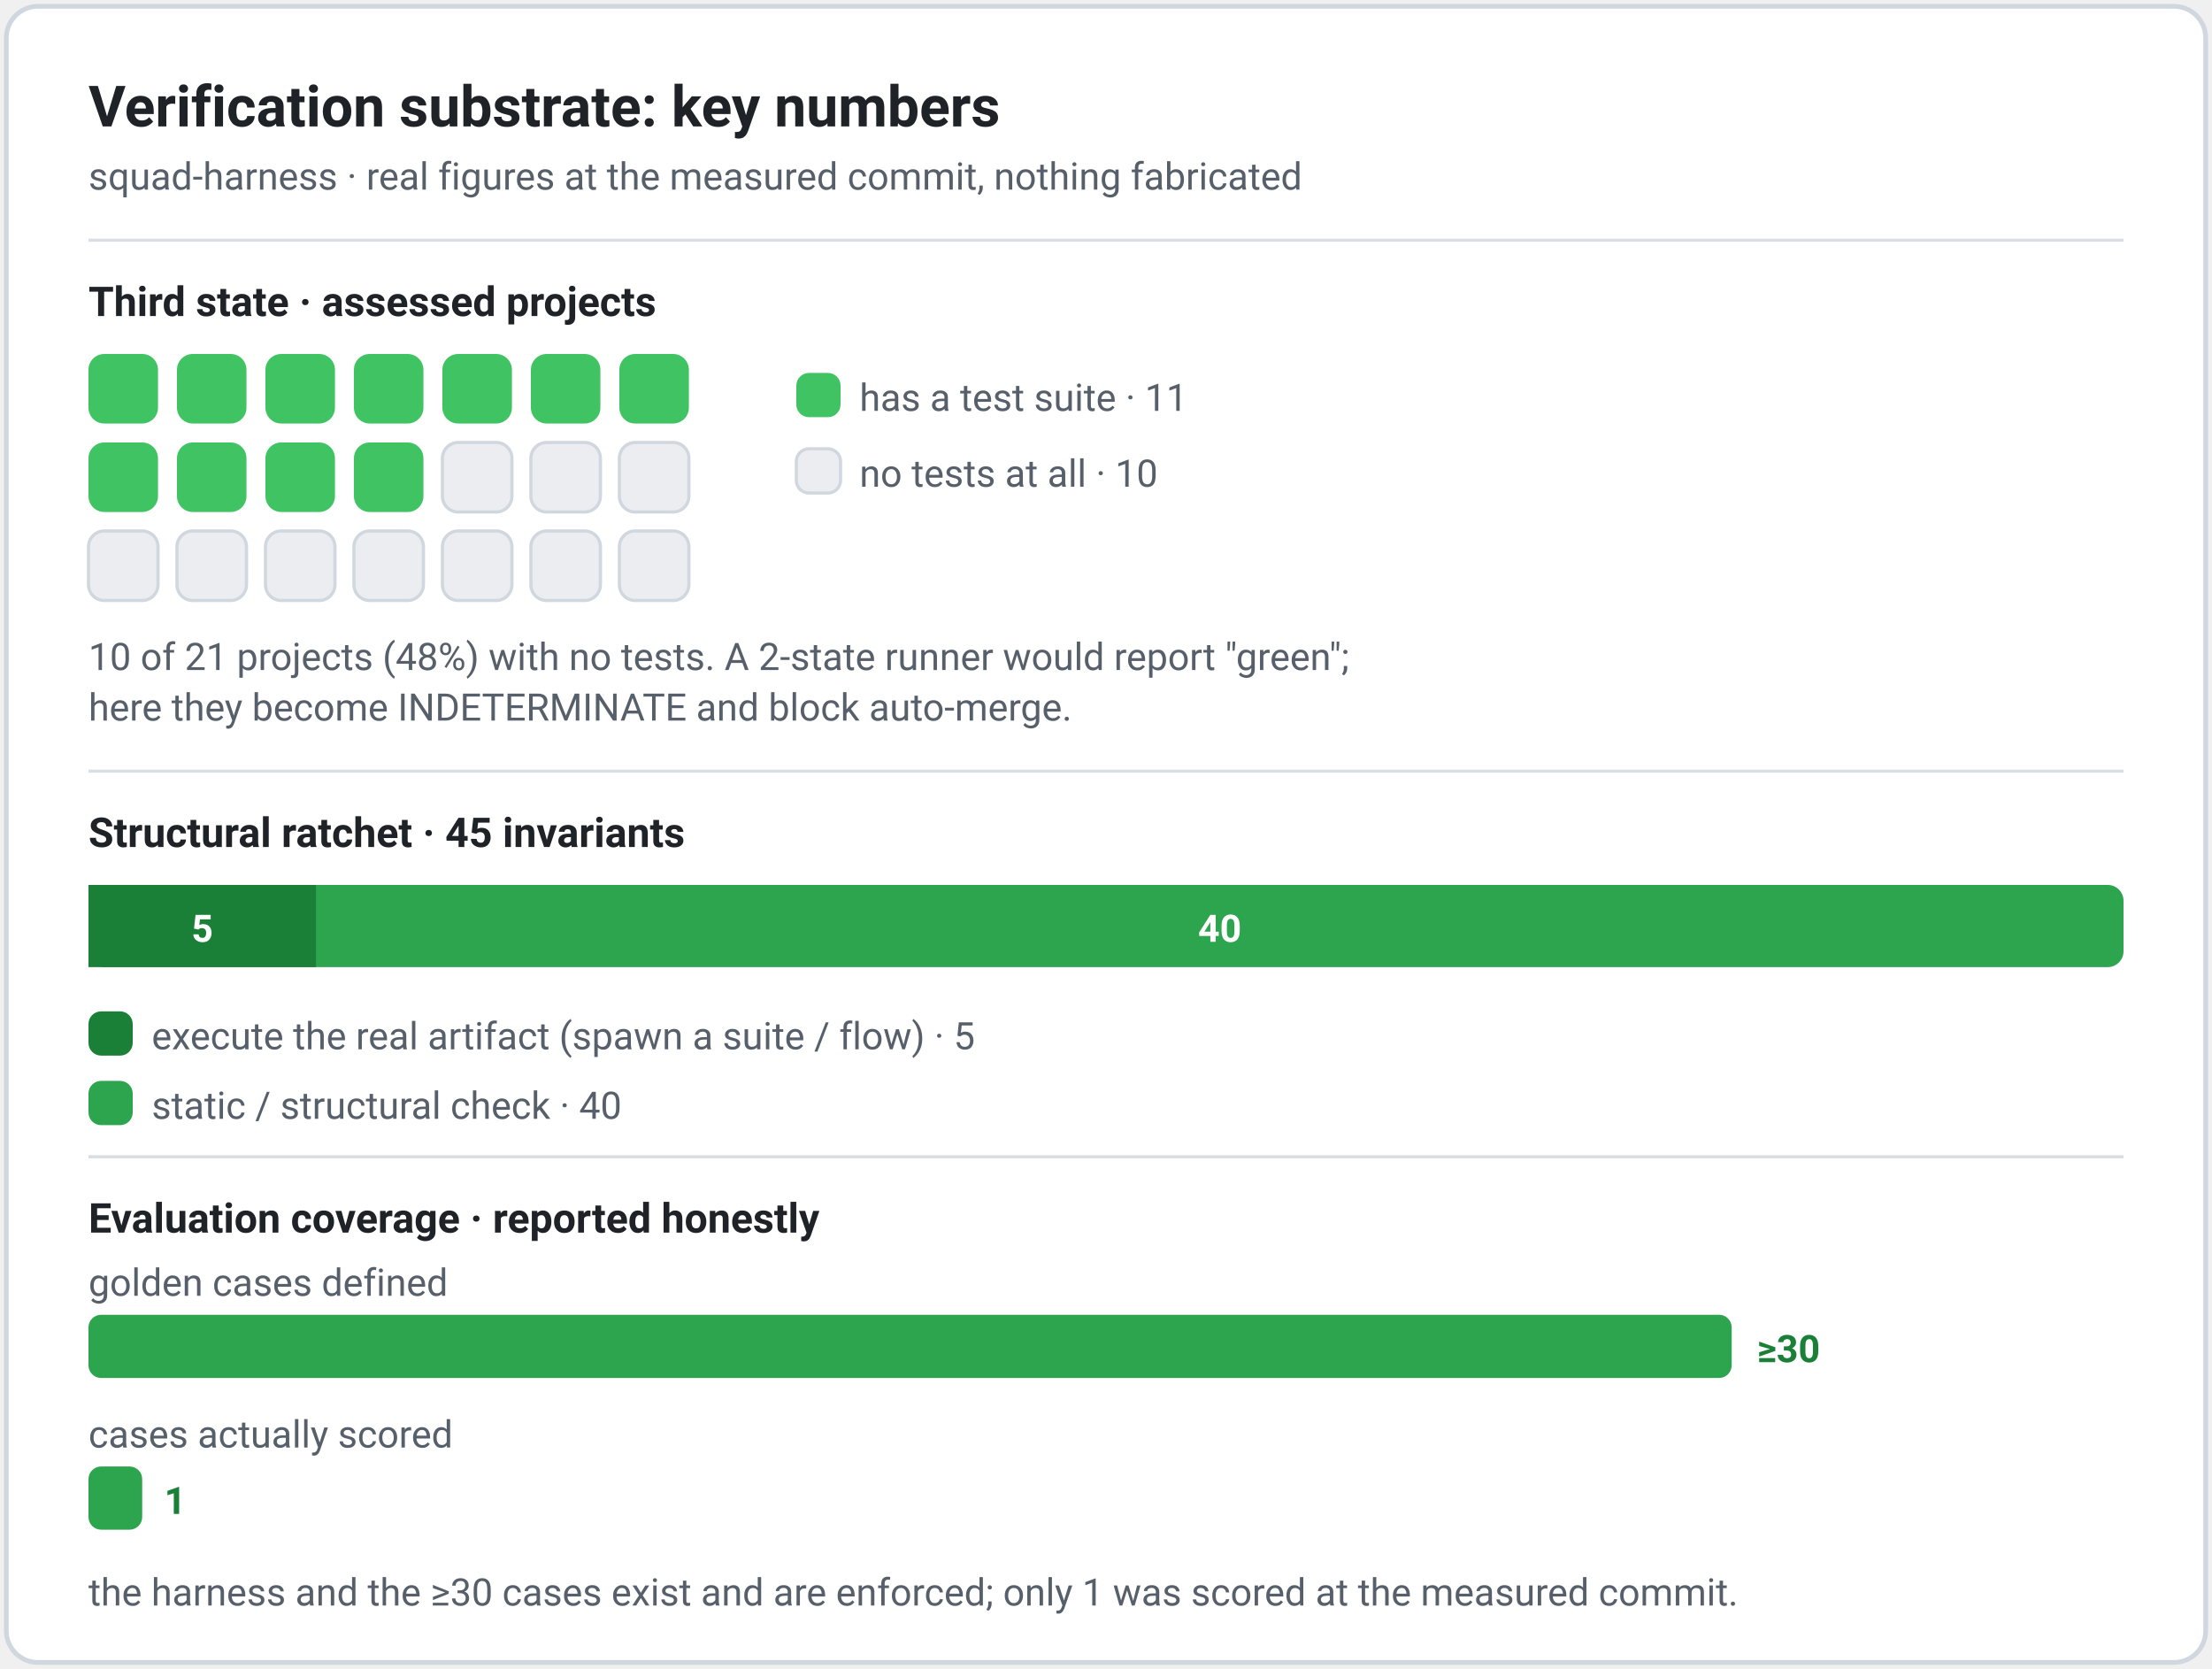
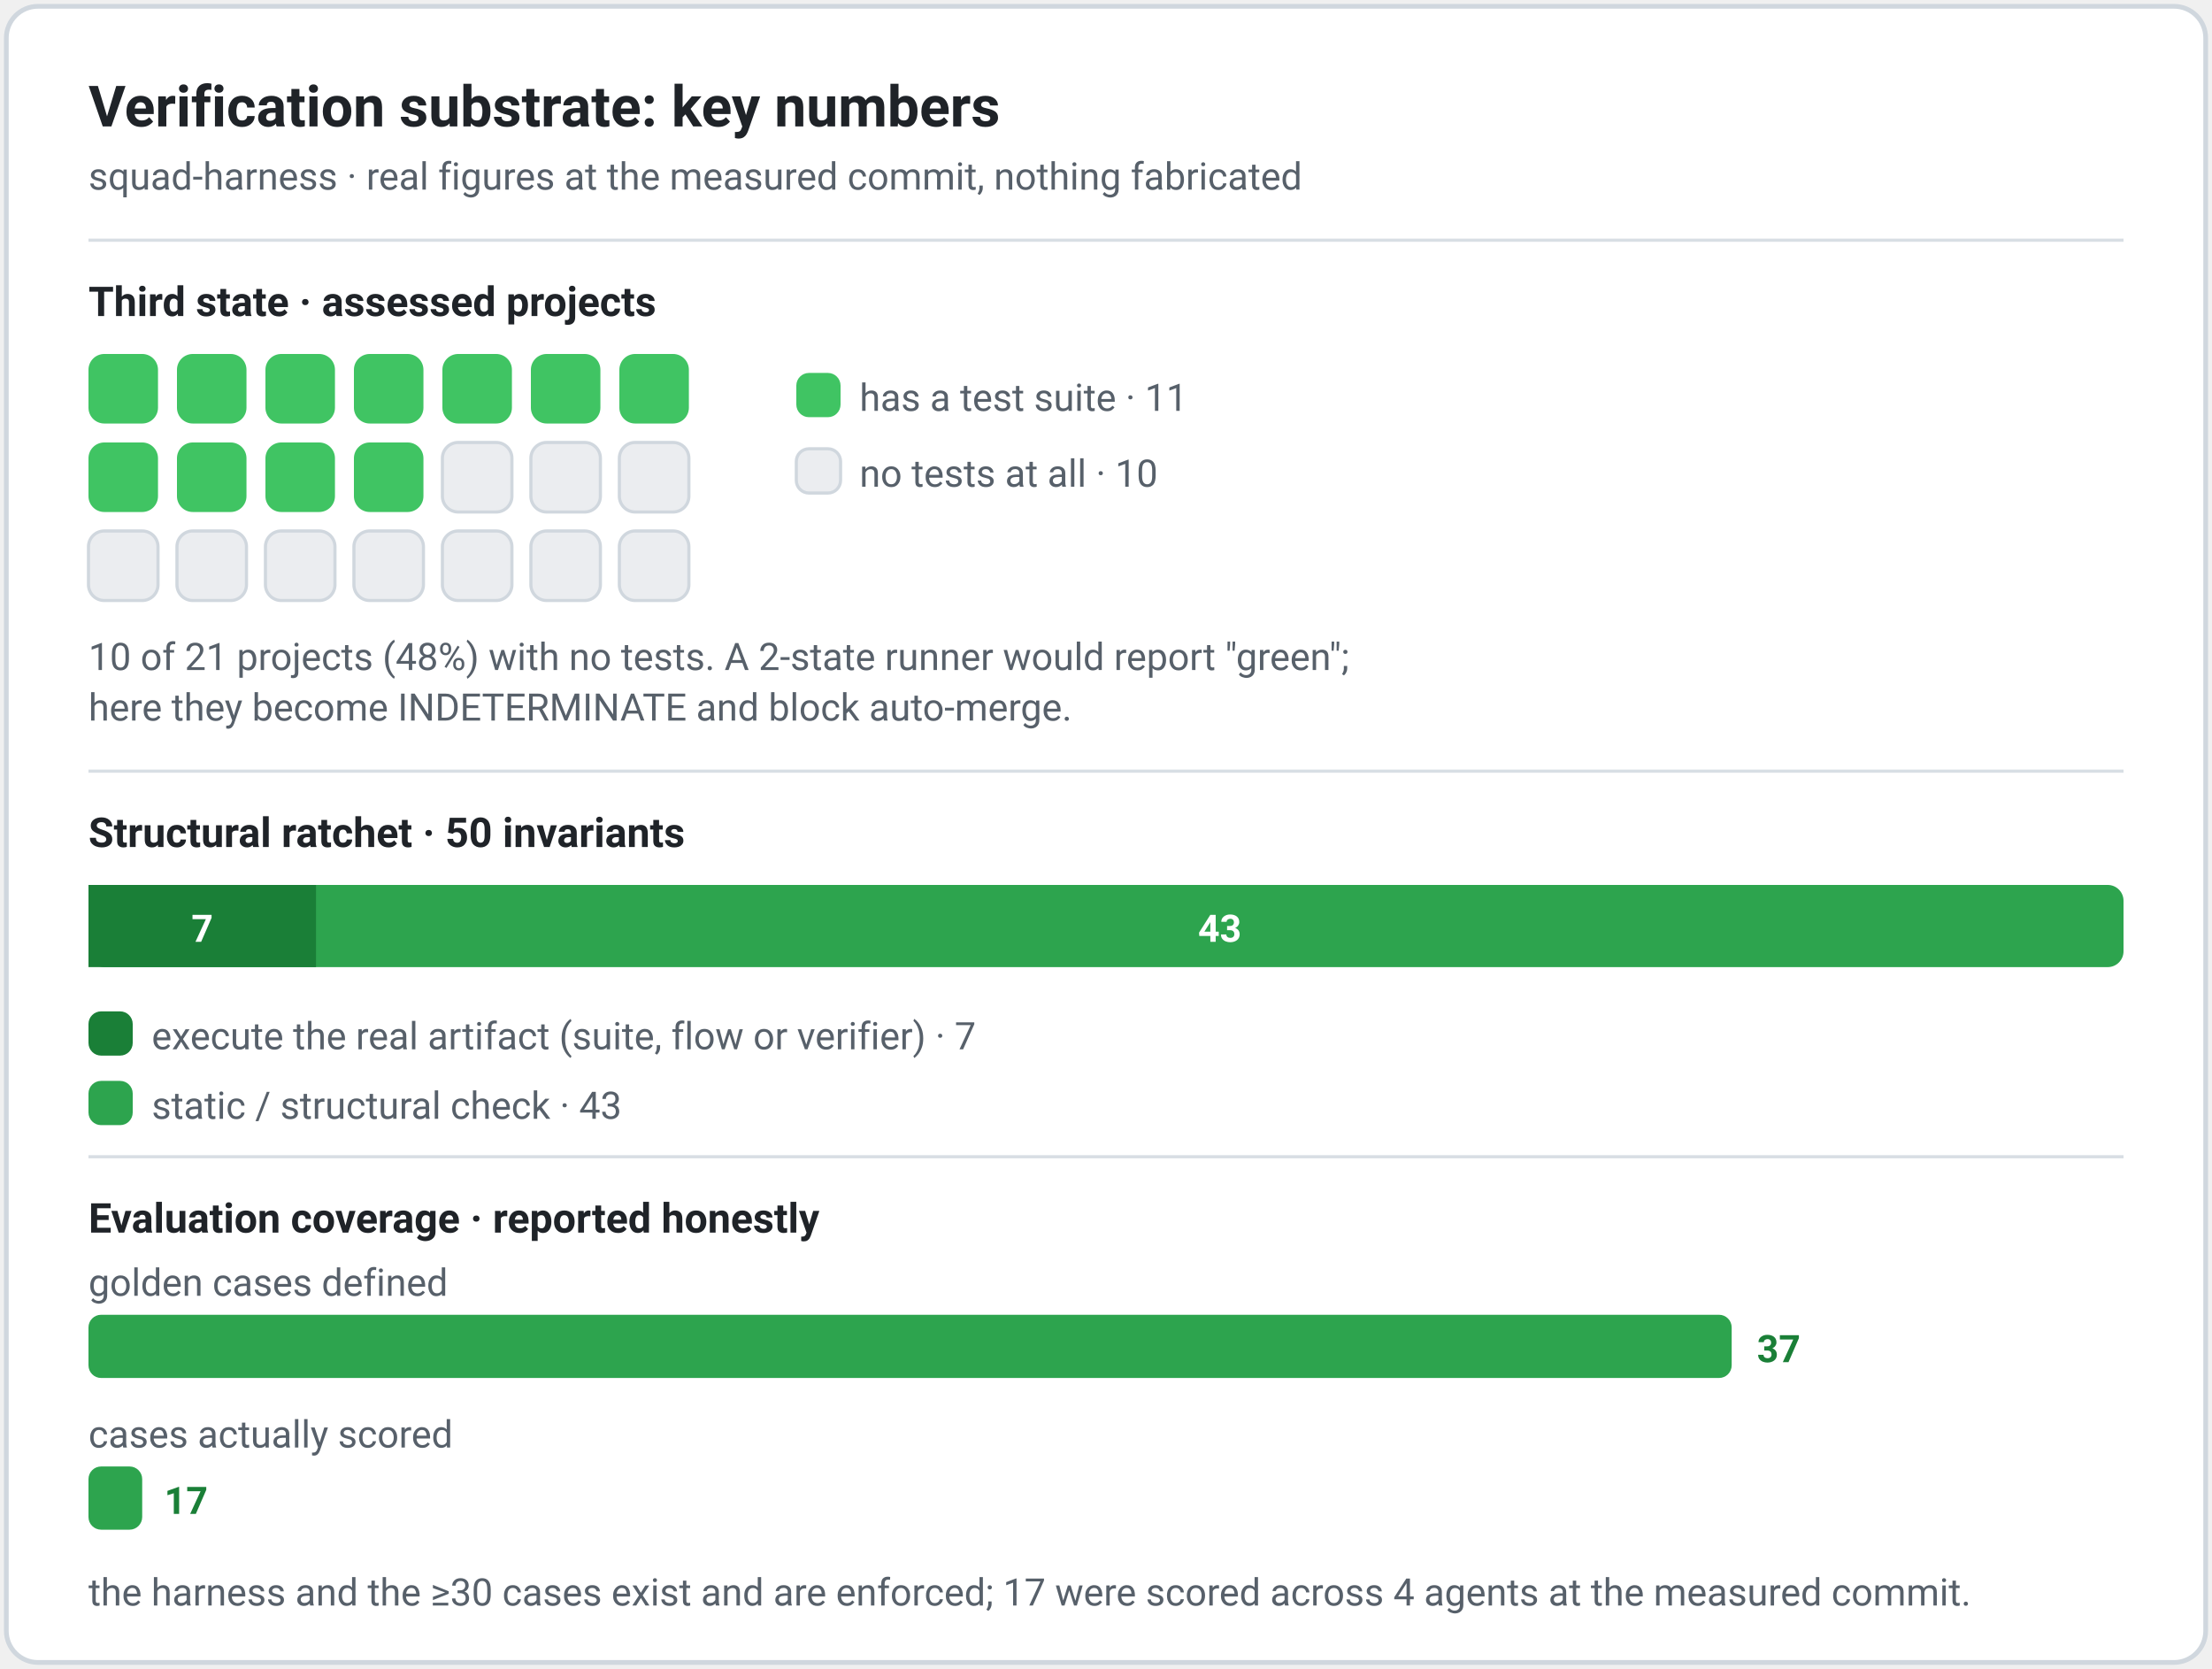
<svg xmlns="http://www.w3.org/2000/svg" viewBox="0 0 700 528" width="700" height="528" role="img" aria-label="Verification substrate key numbers for squad-harness">
  <style>
    text{font-family:-apple-system,BlinkMacSystemFont,"Segoe UI",Roboto,Helvetica,Arial,sans-serif}
    .h{font-size:18px;font-weight:700;fill:#1f2328}
    .sub{font-size:12px;fill:#57606a}
    .pt{font-size:13px;font-weight:600;fill:#1f2328}
    .lg{font-size:12px;fill:#57606a}
    .num{font-size:12px;font-weight:700;fill:#ffffff}
    .numg{font-size:12px;font-weight:700;fill:#1a7f37}
  </style>
  <rect x="2" y="2" width="696" height="524" rx="10" fill="#ffffff" stroke="#d0d7de" stroke-width="1.5" />
  <text x="28" y="40" class="h">Verification substrate: key numbers</text>
  <text x="28" y="60" class="sub">squad-harness · real figures at the measured commit, nothing fabricated</text>
  <line x1="28" y1="76" x2="672" y2="76" stroke="#d8dee4" stroke-width="1" />
  <text x="28" y="100" class="pt">Third state · assessed projects</text>
  <rect x="28" y="112" width="22" height="22" rx="5" fill="#40c463" />
  <rect x="56" y="112" width="22" height="22" rx="5" fill="#40c463" />
  <rect x="84" y="112" width="22" height="22" rx="5" fill="#40c463" />
  <rect x="112" y="112" width="22" height="22" rx="5" fill="#40c463" />
  <rect x="140" y="112" width="22" height="22" rx="5" fill="#40c463" />
  <rect x="168" y="112" width="22" height="22" rx="5" fill="#40c463" />
  <rect x="196" y="112" width="22" height="22" rx="5" fill="#40c463" />
  <rect x="28" y="140" width="22" height="22" rx="5" fill="#40c463" />
  <rect x="56" y="140" width="22" height="22" rx="5" fill="#40c463" />
  <rect x="84" y="140" width="22" height="22" rx="5" fill="#40c463" />
  <rect x="112" y="140" width="22" height="22" rx="5" fill="#40c463" />
  <rect x="140" y="140" width="22" height="22" rx="5" fill="#ebedf0" stroke="#d0d7de" />
  <rect x="168" y="140" width="22" height="22" rx="5" fill="#ebedf0" stroke="#d0d7de" />
  <rect x="196" y="140" width="22" height="22" rx="5" fill="#ebedf0" stroke="#d0d7de" />
  <rect x="28" y="168" width="22" height="22" rx="5" fill="#ebedf0" stroke="#d0d7de" />
  <rect x="56" y="168" width="22" height="22" rx="5" fill="#ebedf0" stroke="#d0d7de" />
  <rect x="84" y="168" width="22" height="22" rx="5" fill="#ebedf0" stroke="#d0d7de" />
  <rect x="112" y="168" width="22" height="22" rx="5" fill="#ebedf0" stroke="#d0d7de" />
  <rect x="140" y="168" width="22" height="22" rx="5" fill="#ebedf0" stroke="#d0d7de" />
  <rect x="168" y="168" width="22" height="22" rx="5" fill="#ebedf0" stroke="#d0d7de" />
  <rect x="196" y="168" width="22" height="22" rx="5" fill="#ebedf0" stroke="#d0d7de" />
  <rect x="252" y="118" width="14" height="14" rx="4" fill="#40c463" />
  <text x="272" y="130" class="lg">has a test suite · 11</text>
  <rect x="252" y="142" width="14" height="14" rx="4" fill="#ebedf0" stroke="#d0d7de" />
  <text x="272" y="154" class="lg">no tests at all · 10</text>
  <text x="28" y="212" class="lg">10 of 21 projects (48%) with no tests. A 2-state runner would report "green";</text>
  <text x="28" y="228" class="lg">here they become INDETERMINATE and block auto-merge.</text>
  <line x1="28" y1="244" x2="672" y2="244" stroke="#d8dee4" stroke-width="1" />
-   <text x="28" y="268" class="pt">Structural ratchet · 45 invariants</text>
+   <text x="28" y="268" class="pt">Structural ratchet · 50 invariants</text>
  <rect x="28" y="280" width="644" height="26" rx="5" fill="#2da44e" />
  <rect x="28" y="280" width="72" height="26" fill="#1a7f37" />
-   <text x="64" y="298" class="num" text-anchor="middle">5</text>
-   <text x="386" y="298" class="num" text-anchor="middle">40</text>
+   <text x="64" y="298" class="num" text-anchor="middle">7</text>
+   <text x="386" y="298" class="num" text-anchor="middle">43</text>
  <rect x="28" y="320" width="14" height="14" rx="4" fill="#1a7f37" />
-   <text x="48" y="332" class="lg">execute the real artifact (spawn a suite / flow) · 5</text>
+   <text x="48" y="332" class="lg">execute the real artifact (suite, flow or verifier) · 7</text>
  <rect x="28" y="342" width="14" height="14" rx="4" fill="#2da44e" />
-   <text x="48" y="354" class="lg">static / structural check · 40</text>
+   <text x="48" y="354" class="lg">static / structural check · 43</text>
  <line x1="28" y1="366" x2="672" y2="366" stroke="#d8dee4" stroke-width="1" />
  <text x="28" y="390" class="pt">Evaluation coverage · reported honestly</text>
  <text x="28" y="410" class="lg">golden cases defined</text>
  <rect x="28" y="416" width="520" height="20" rx="4" fill="#2da44e" />
-   <text x="556" y="431" class="numg">≥30</text>
+   <text x="556" y="431" class="numg">37</text>
  <text x="28" y="458" class="lg">cases actually scored</text>
  <rect x="28" y="464" width="17" height="20" rx="4" fill="#2da44e" />
-   <text x="52" y="479" class="numg">1</text>
-   <text x="28" y="508" class="lg">the harness and the ≥30 cases exist and are enforced; only 1 was scored at the measured commit.</text>
+   <text x="52" y="479" class="numg">17</text>
+   <text x="28" y="508" class="lg">the harness and the ≥30 cases exist and are enforced; 17 were scored across 4 agents at the measured commit.</text>
</svg>
